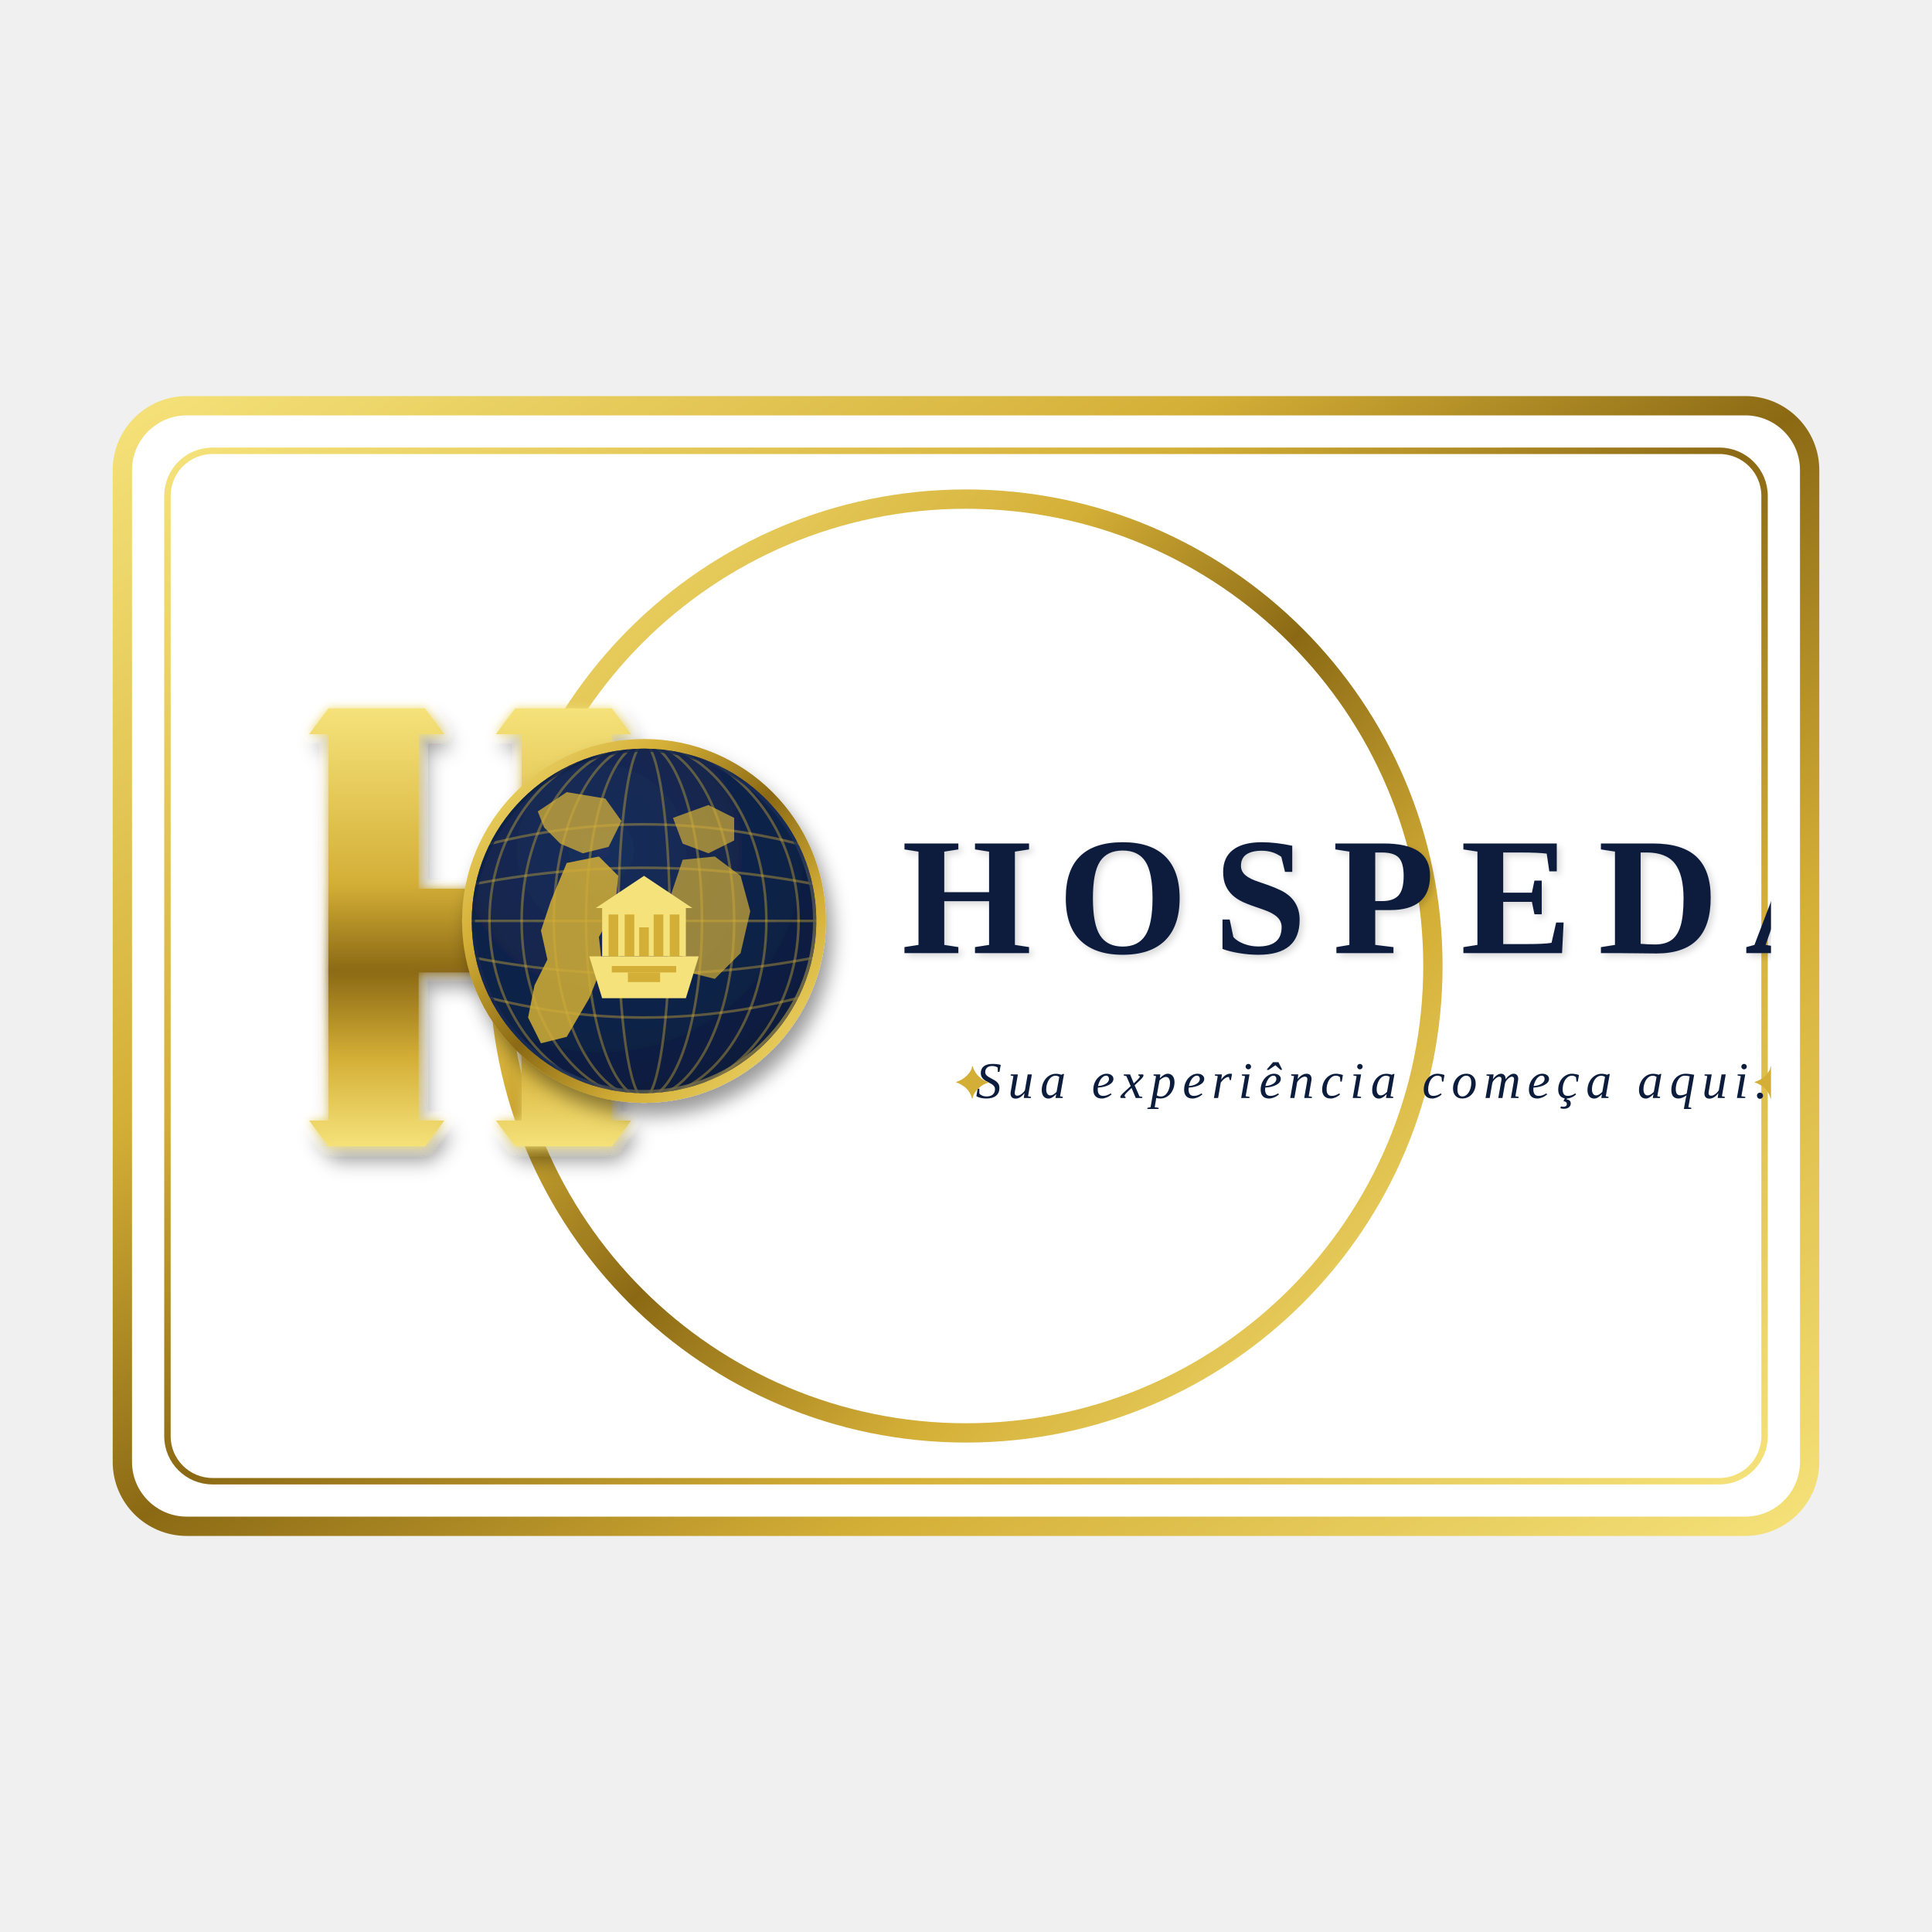
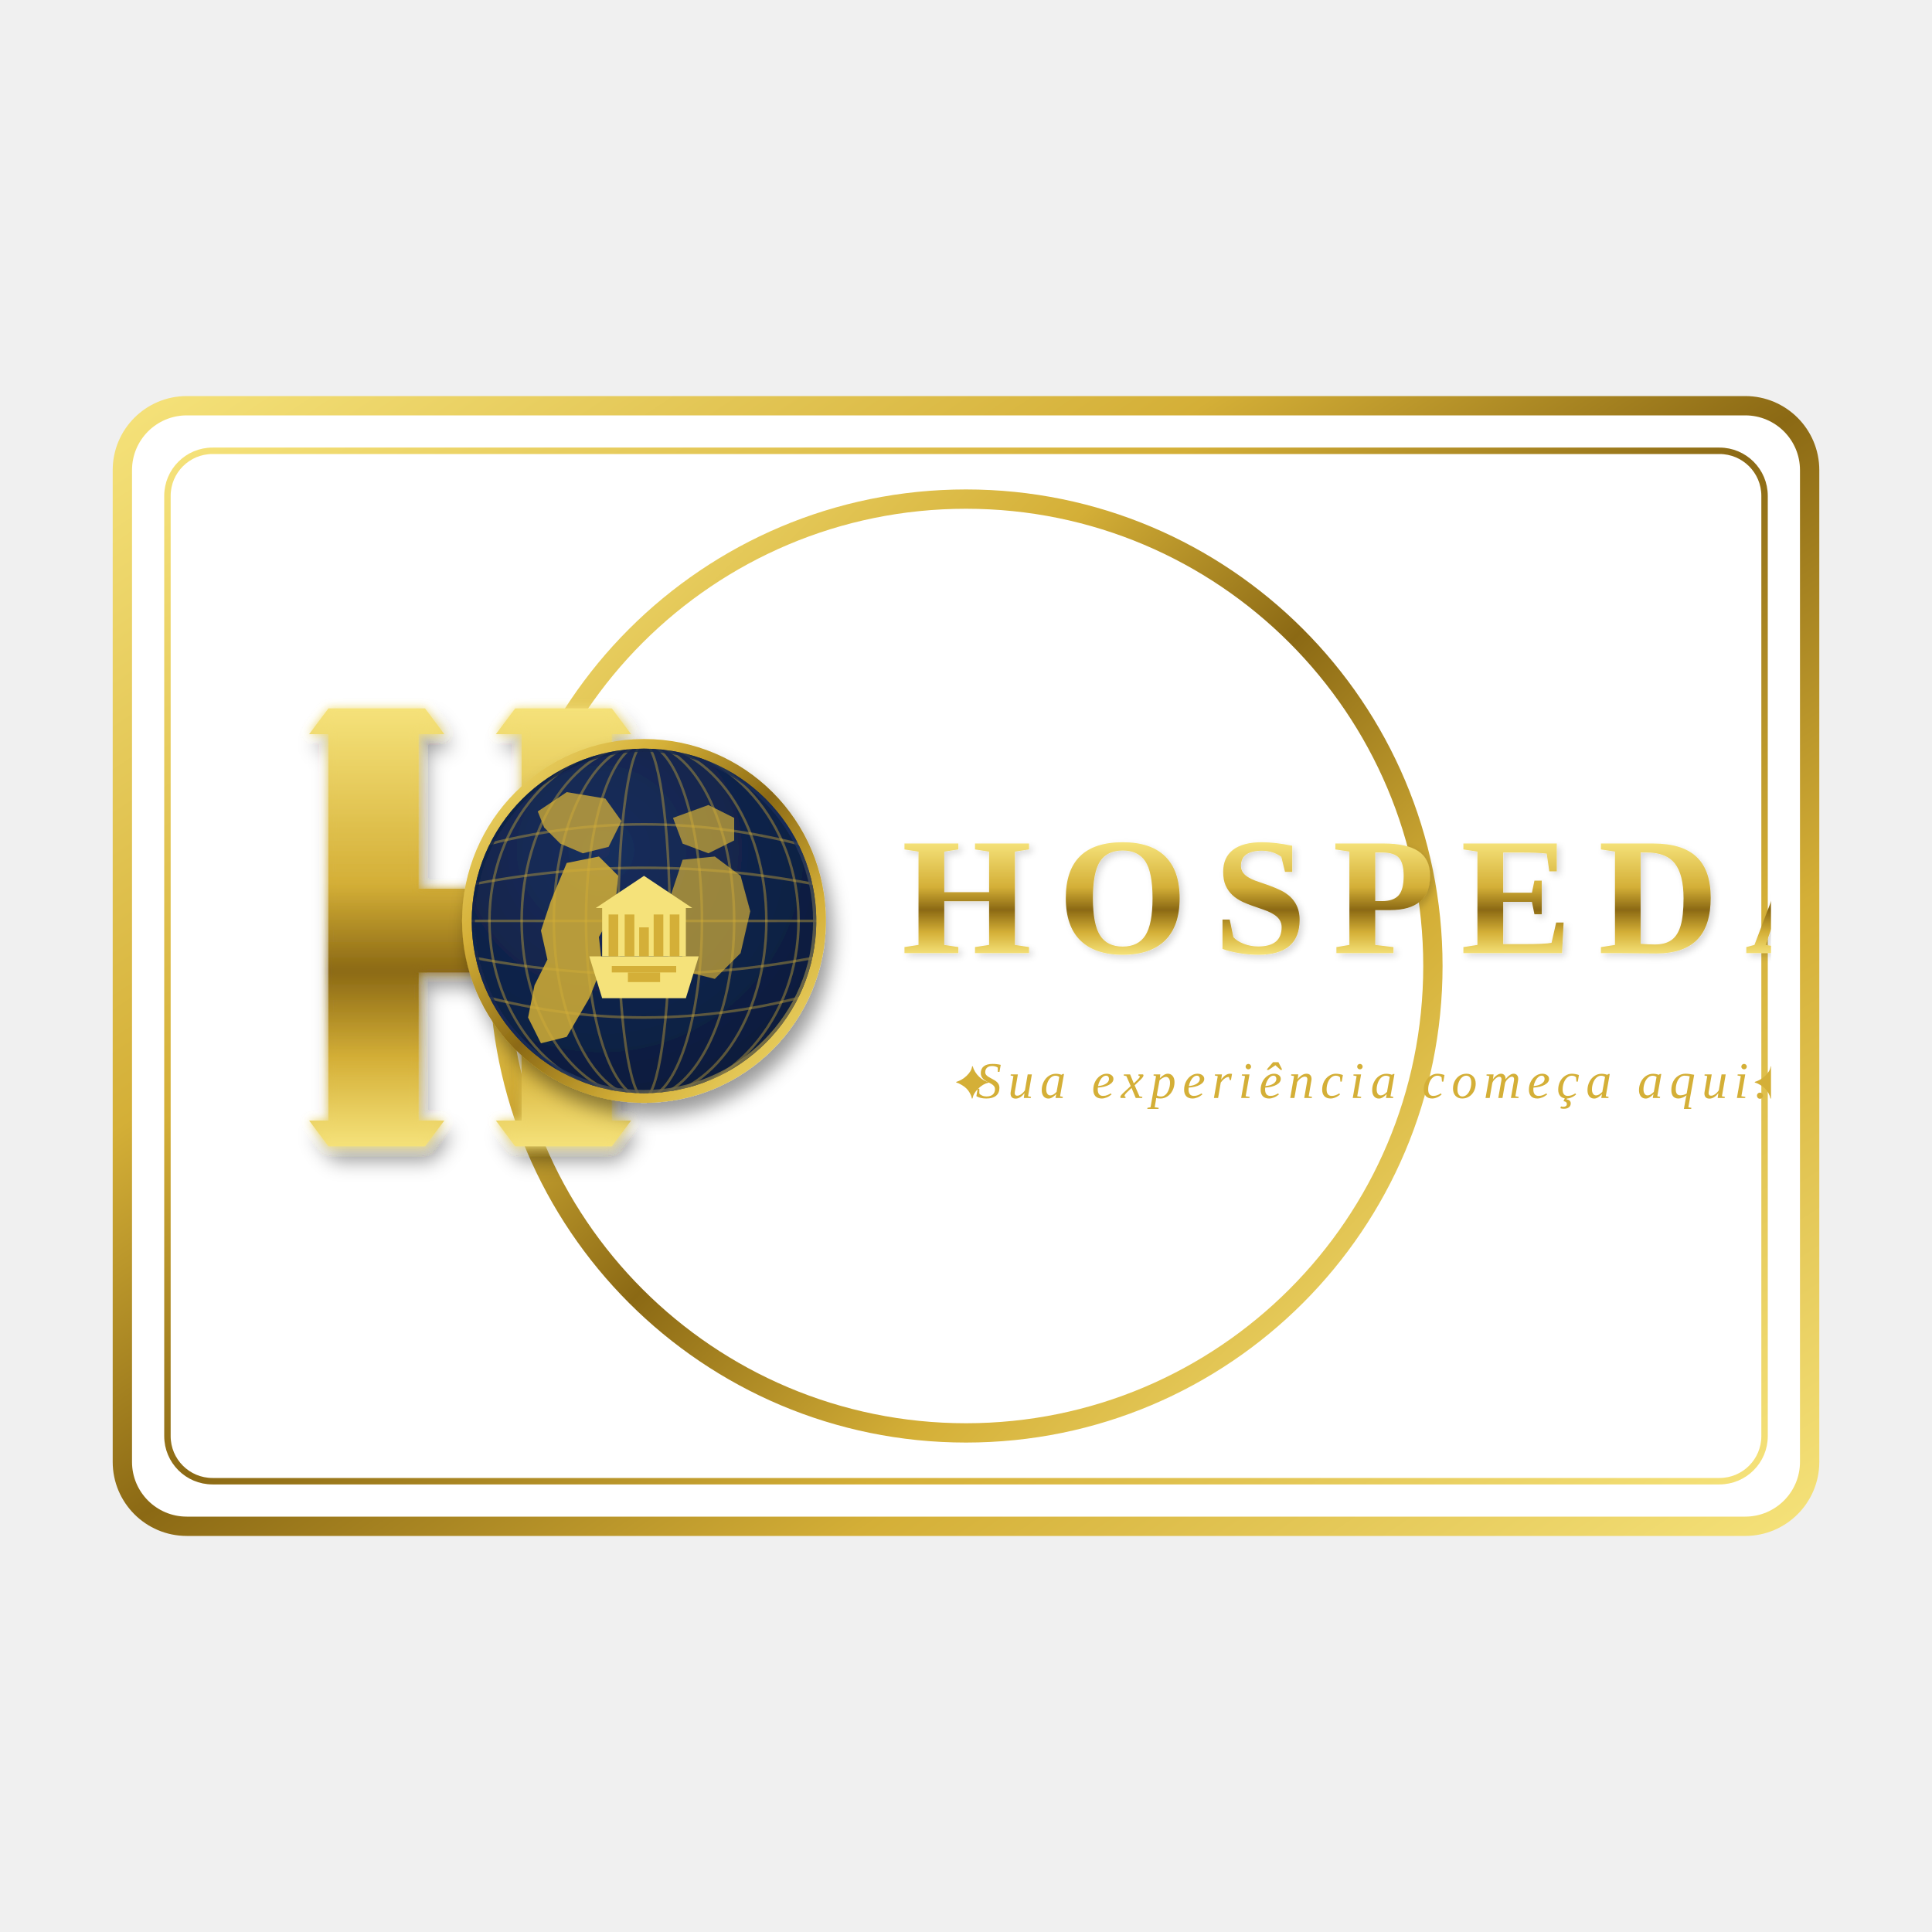
<svg xmlns="http://www.w3.org/2000/svg" viewBox="0 0 600 600" preserveAspectRatio="xMidYMid meet" role="img" aria-labelledby="logoPremiumTitle logoPremiumDesc">
  <defs>
    <linearGradient id="goldPremium" x1="0" y1="0" x2="1" y2="1">
      <stop offset="0%" stop-color="#F5E27A" />
      <stop offset="32%" stop-color="#D4AF37" />
      <stop offset="50%" stop-color="#8B6914" />
      <stop offset="72%" stop-color="#D4AF37" />
      <stop offset="100%" stop-color="#F5E27A" />
    </linearGradient>
  </defs>
  <rect x="38" y="126" width="524" height="348" rx="20" fill="#FFFFFF" stroke="url(#goldPremium)" stroke-width="6" />
  <rect x="52" y="140" width="496" height="320" rx="14" fill="none" stroke="url(#goldPremium)" stroke-width="2" />
  <circle cx="300" cy="300" r="145" fill="none" stroke="url(#goldPremium)" stroke-width="6" />
  <g transform="translate(50 200)">
    <svg x="0" y="0" width="500" height="200" viewBox="0 0 500 200" preserveAspectRatio="xMidYMid meet" aria-hidden="true">
      <defs>
        <linearGradient id="goldH" x1="0" y1="0" x2="0" y2="1">
          <stop offset="0%" stop-color="#F5E27A" />
          <stop offset="40%" stop-color="#D4AF37" />
          <stop offset="60%" stop-color="#8B6914" />
          <stop offset="80%" stop-color="#D4AF37" />
          <stop offset="100%" stop-color="#F5E27A" />
        </linearGradient>
        <linearGradient id="goldGlobe" x1="0" y1="0" x2="1" y2="1">
          <stop offset="0%" stop-color="#0B1C3D" />
          <stop offset="60%" stop-color="#1a2f5e" />
          <stop offset="100%" stop-color="#D4AF37" />
        </linearGradient>
        <radialGradient id="globeBg" cx="38%" cy="30%" r="70%">
          <stop offset="0%" stop-color="#1a2f5e" />
          <stop offset="100%" stop-color="#0B1C3D" />
        </radialGradient>
        <linearGradient id="goldRing" x1="0" y1="0" x2="1" y2="1">
          <stop offset="0%" stop-color="#F5E27A" />
          <stop offset="28%" stop-color="#D4AF37" />
          <stop offset="50%" stop-color="#8B6914" />
          <stop offset="72%" stop-color="#D4AF37" />
          <stop offset="100%" stop-color="#F5E27A" />
        </linearGradient>
        <filter id="shadow" x="-30%" y="-30%" width="180%" height="180%">
          <feDropShadow dx="2" dy="4" stdDeviation="3" flood-color="#00000066" />
        </filter>
        <filter id="glow" x="-40%" y="-40%" width="220%" height="220%">
          <feGaussianBlur in="SourceGraphic" stdDeviation="1.4" result="blurred" />
          <feComposite in="blurred" in2="SourceGraphic" operator="over" />
        </filter>
        <filter id="textShadow" x="-10%" y="-30%" width="140%" height="180%">
          <feDropShadow dx="1" dy="1" stdDeviation="1" flood-color="#000000" flood-opacity="0.15" />
        </filter>
        <clipPath id="globeClip">
          <circle cx="150" cy="86" r="55" />
        </clipPath>
      </defs>
      <g filter="url(#shadow)">
        <g filter="url(#glow)">
          <path fill="url(#goldH)" d="M52 28 L80 28 L80 76 L112 76 L112 28 L140 28 L140 148 L112 148 L112 102 L80 102 L80 148 L52 148 Z M46 28 L88 28 L82 20 L52 20 Z M104 28 L146 28 L140 20 L110 20 Z M46 148 L52 156 L82 156 L88 148 Z M104 148 L110 156 L140 156 L146 148 Z" />
        </g>
      </g>
      <g filter="url(#shadow)">
        <circle cx="150" cy="86" r="55" fill="url(#globeBg)" stroke="#D4AF37" stroke-width="2" />
        <g clip-path="url(#globeClip)" fill="none" stroke="#D4AF37" stroke-opacity="0.4" stroke-width="0.8">
          <ellipse cx="150" cy="86" rx="8" ry="55" />
          <ellipse cx="150" cy="86" rx="18" ry="55" />
          <ellipse cx="150" cy="86" rx="28" ry="55" />
          <ellipse cx="150" cy="86" rx="38" ry="55" />
          <ellipse cx="150" cy="86" rx="48" ry="55" />
          <ellipse cx="150" cy="86" rx="55" ry="55" />
          <path d="M95 64 Q150 48 205 64" />
          <path d="M95 75 Q150 64 205 75" />
          <path d="M95 86 Q150 86 205 86" />
          <path d="M95 97 Q150 108 205 97" />
          <path d="M95 108 Q150 124 205 108" />
        </g>
        <g clip-path="url(#globeClip)">
          <path fill="#D4AF37" fill-opacity="0.75" d="M117 52 L126 46 L138 48 L143 55 L139 63 L131 65 L124 62 L119 57 Z" />
          <path fill="#D4AF37" fill-opacity="0.85" d="M126 68 L136 66 L142 72 L141 82 L136 91 L137 100 L133 110 L126 122 L118 124 L114 116 L116 106 L120 98 L118 89 L121 80 Z" />
          <path fill="#D4AF37" fill-opacity="0.7" d="M159 54 L170 50 L178 54 L178 61 L170 65 L162 62 Z" />
          <path fill="#D4AF37" fill-opacity="0.7" d="M162 67 L172 66 L180 72 L183 83 L180 96 L172 104 L164 102 L159 90 L158 79 Z" />
        </g>
        <g clip-path="url(#globeClip)" fill="#F5E27A">
          <path d="M133 97 H167 L163 110 H137 Z" />
          <rect x="137" y="82" width="26" height="15" />
          <polygon points="135,82 150,72 165,82" />
          <rect x="139" y="84" width="3" height="13" fill="#D4AF37" />
          <rect x="144" y="84" width="3" height="13" fill="#D4AF37" />
          <rect x="153" y="84" width="3" height="13" fill="#D4AF37" />
          <rect x="158" y="84" width="3" height="13" fill="#D4AF37" />
          <rect x="148.5" y="88" width="3" height="9" fill="#D4AF37" />
          <rect x="140" y="100" width="20" height="2" fill="#D4AF37" />
          <rect x="145" y="102" width="10" height="3" fill="#D4AF37" />
        </g>
        <circle cx="150" cy="86" r="55" fill="none" stroke="url(#goldRing)" stroke-width="3" />
        <circle cx="150" cy="86" r="53" fill="none" stroke="url(#goldGlobe)" stroke-width="1" opacity="0.8" />
      </g>
-       <text x="230" y="96" font-family="Georgia, 'Times New Roman', serif" font-weight="700" font-size="52" letter-spacing="8" fill="#0B1C3D" filter="url(#textShadow)">HOSPEDAH</text>
-       <g font-family="Georgia, 'Times New Roman', serif" fill="#0B1C3D" text-anchor="middle">
+       <text x="230" y="96" font-family="Georgia, 'Times New Roman', serif" font-weight="700" font-size="52" letter-spacing="8" fill="url(#goldH)" filter="url(#textShadow)">HOSPEDAH</text>
+       <g font-family="Georgia, 'Times New Roman', serif" fill="#D4AF37" text-anchor="middle">
        <line x1="258" y1="136" x2="298" y2="136" stroke="url(#goldH)" stroke-width="1.5" />
        <line x1="454" y1="136" x2="494" y2="136" stroke="url(#goldH)" stroke-width="1.5" />
        <text x="376" y="141" font-style="italic" font-size="16" letter-spacing="2">Sua experiência começa aqui.</text>
        <text x="252" y="141" font-size="14" fill="#D4AF37">✦</text>
        <text x="500" y="141" font-size="14" fill="#D4AF37">✦</text>
      </g>
    </svg>
  </g>
</svg>
